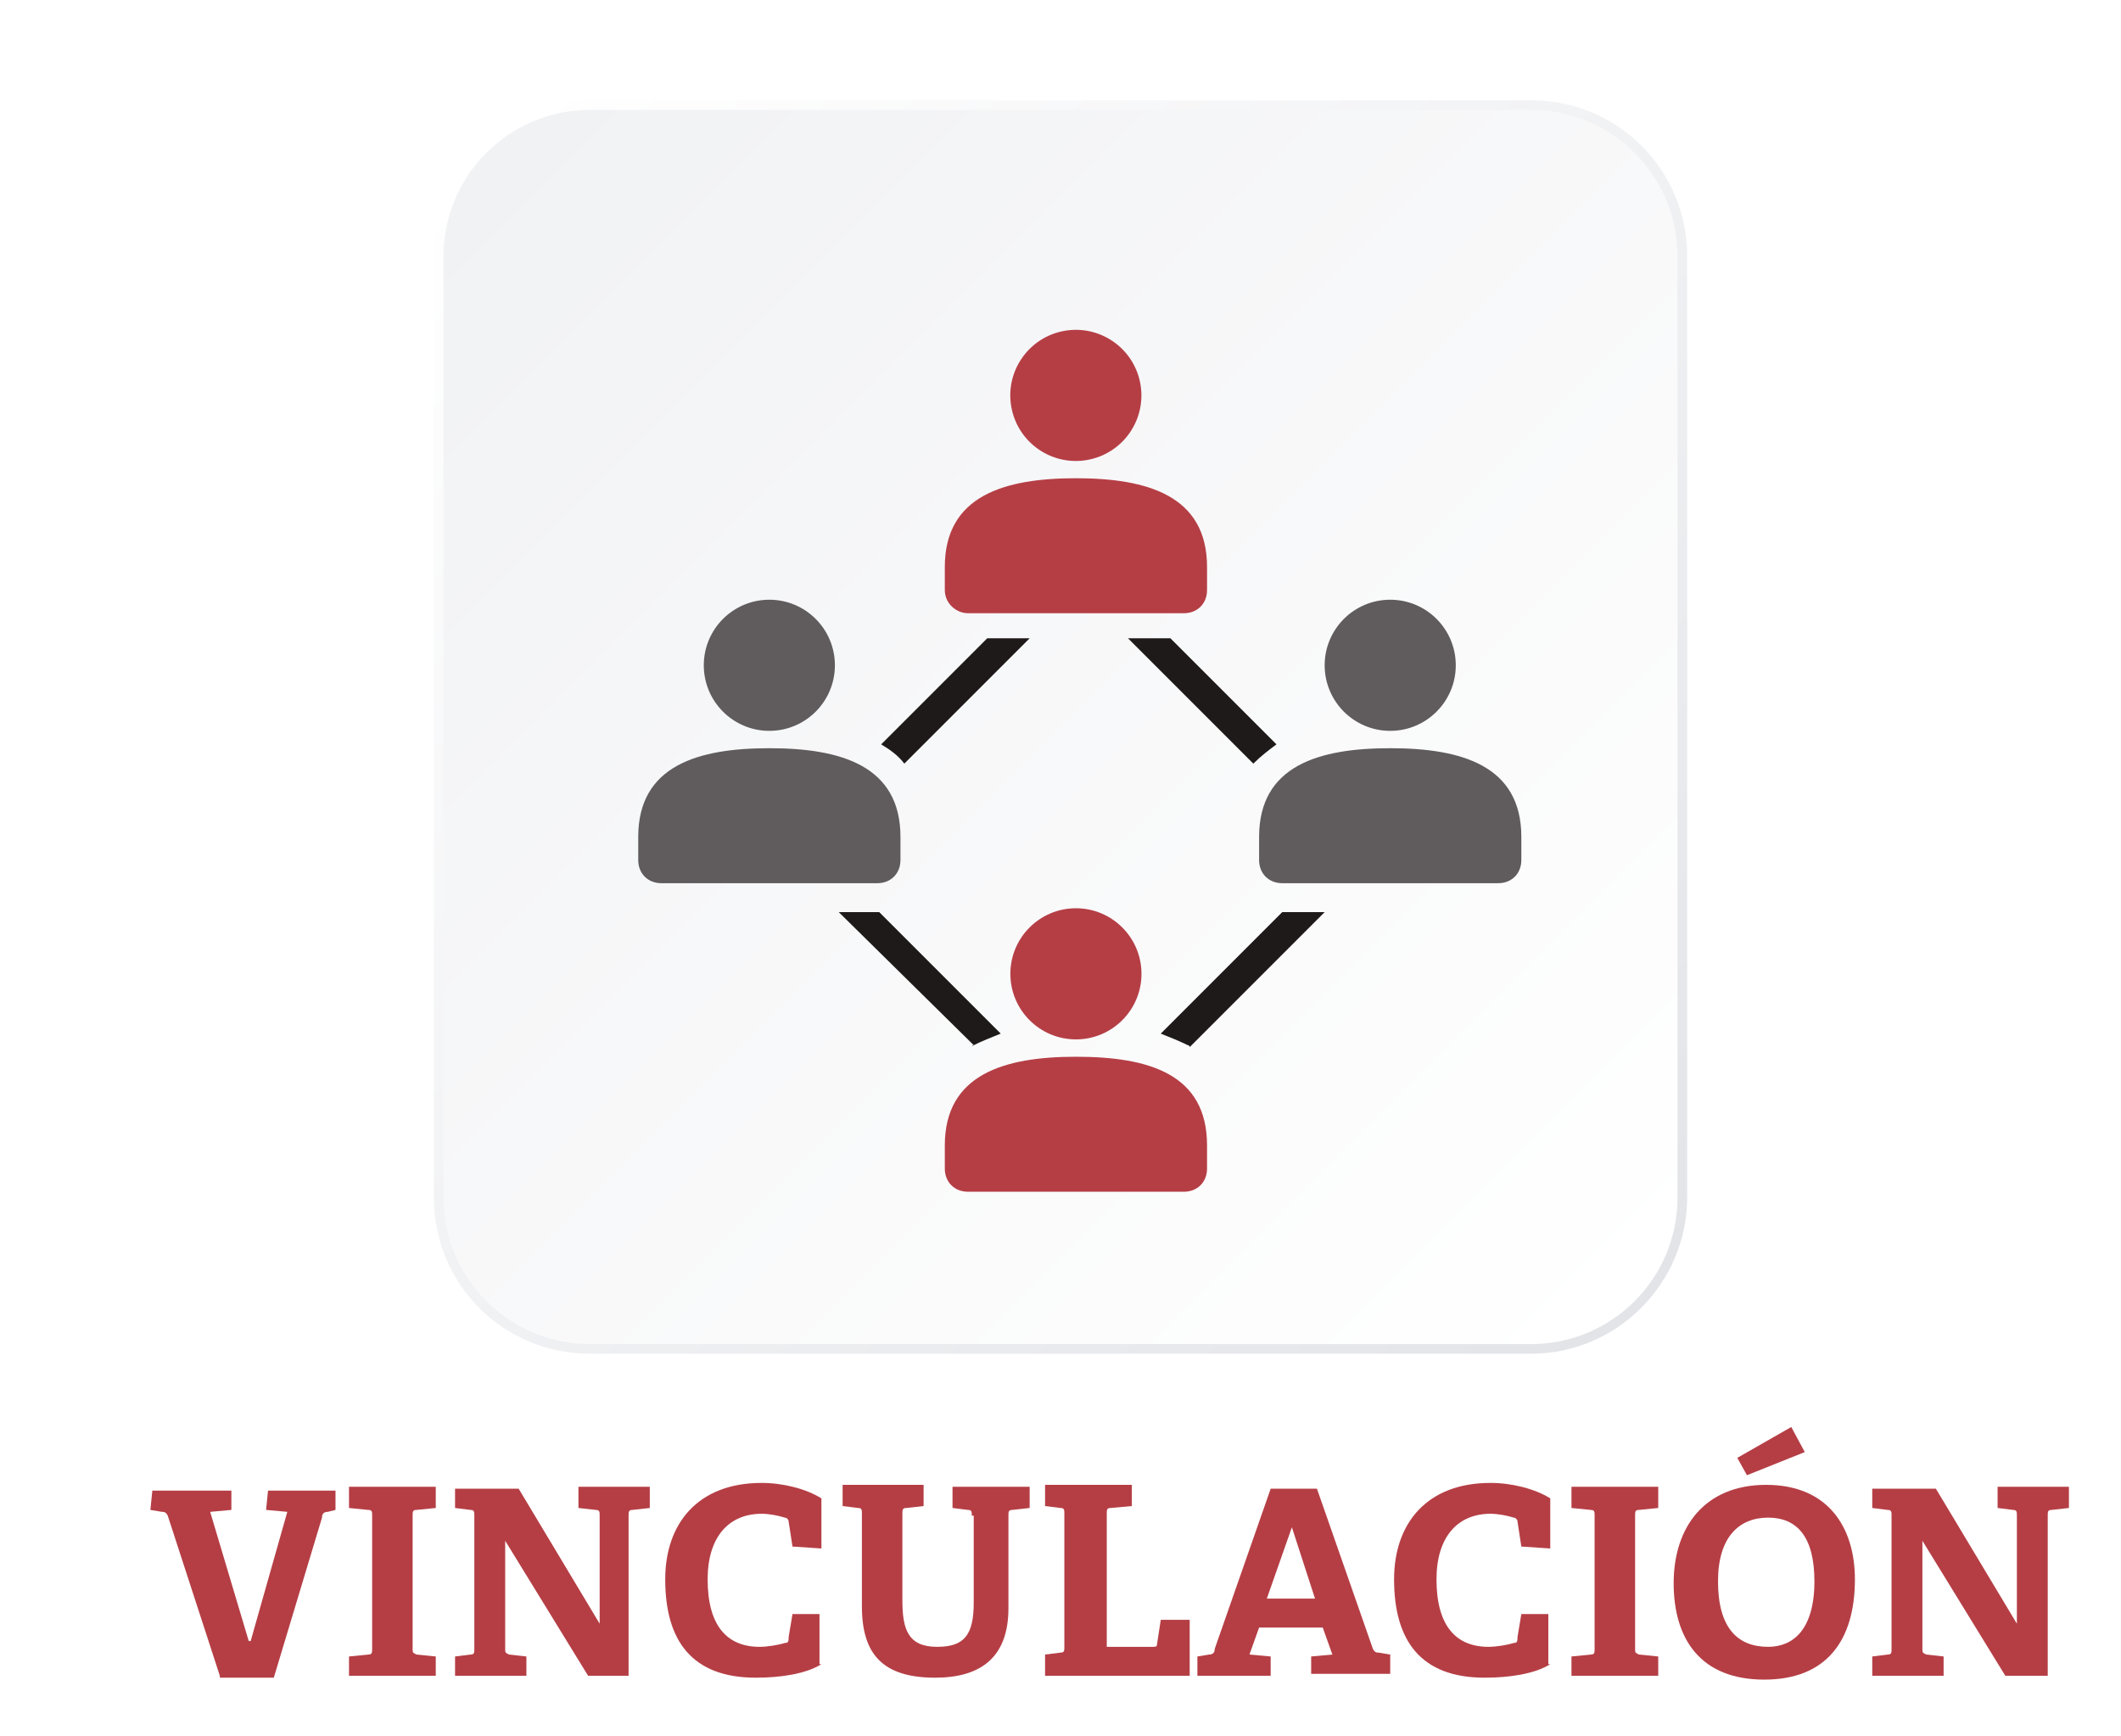
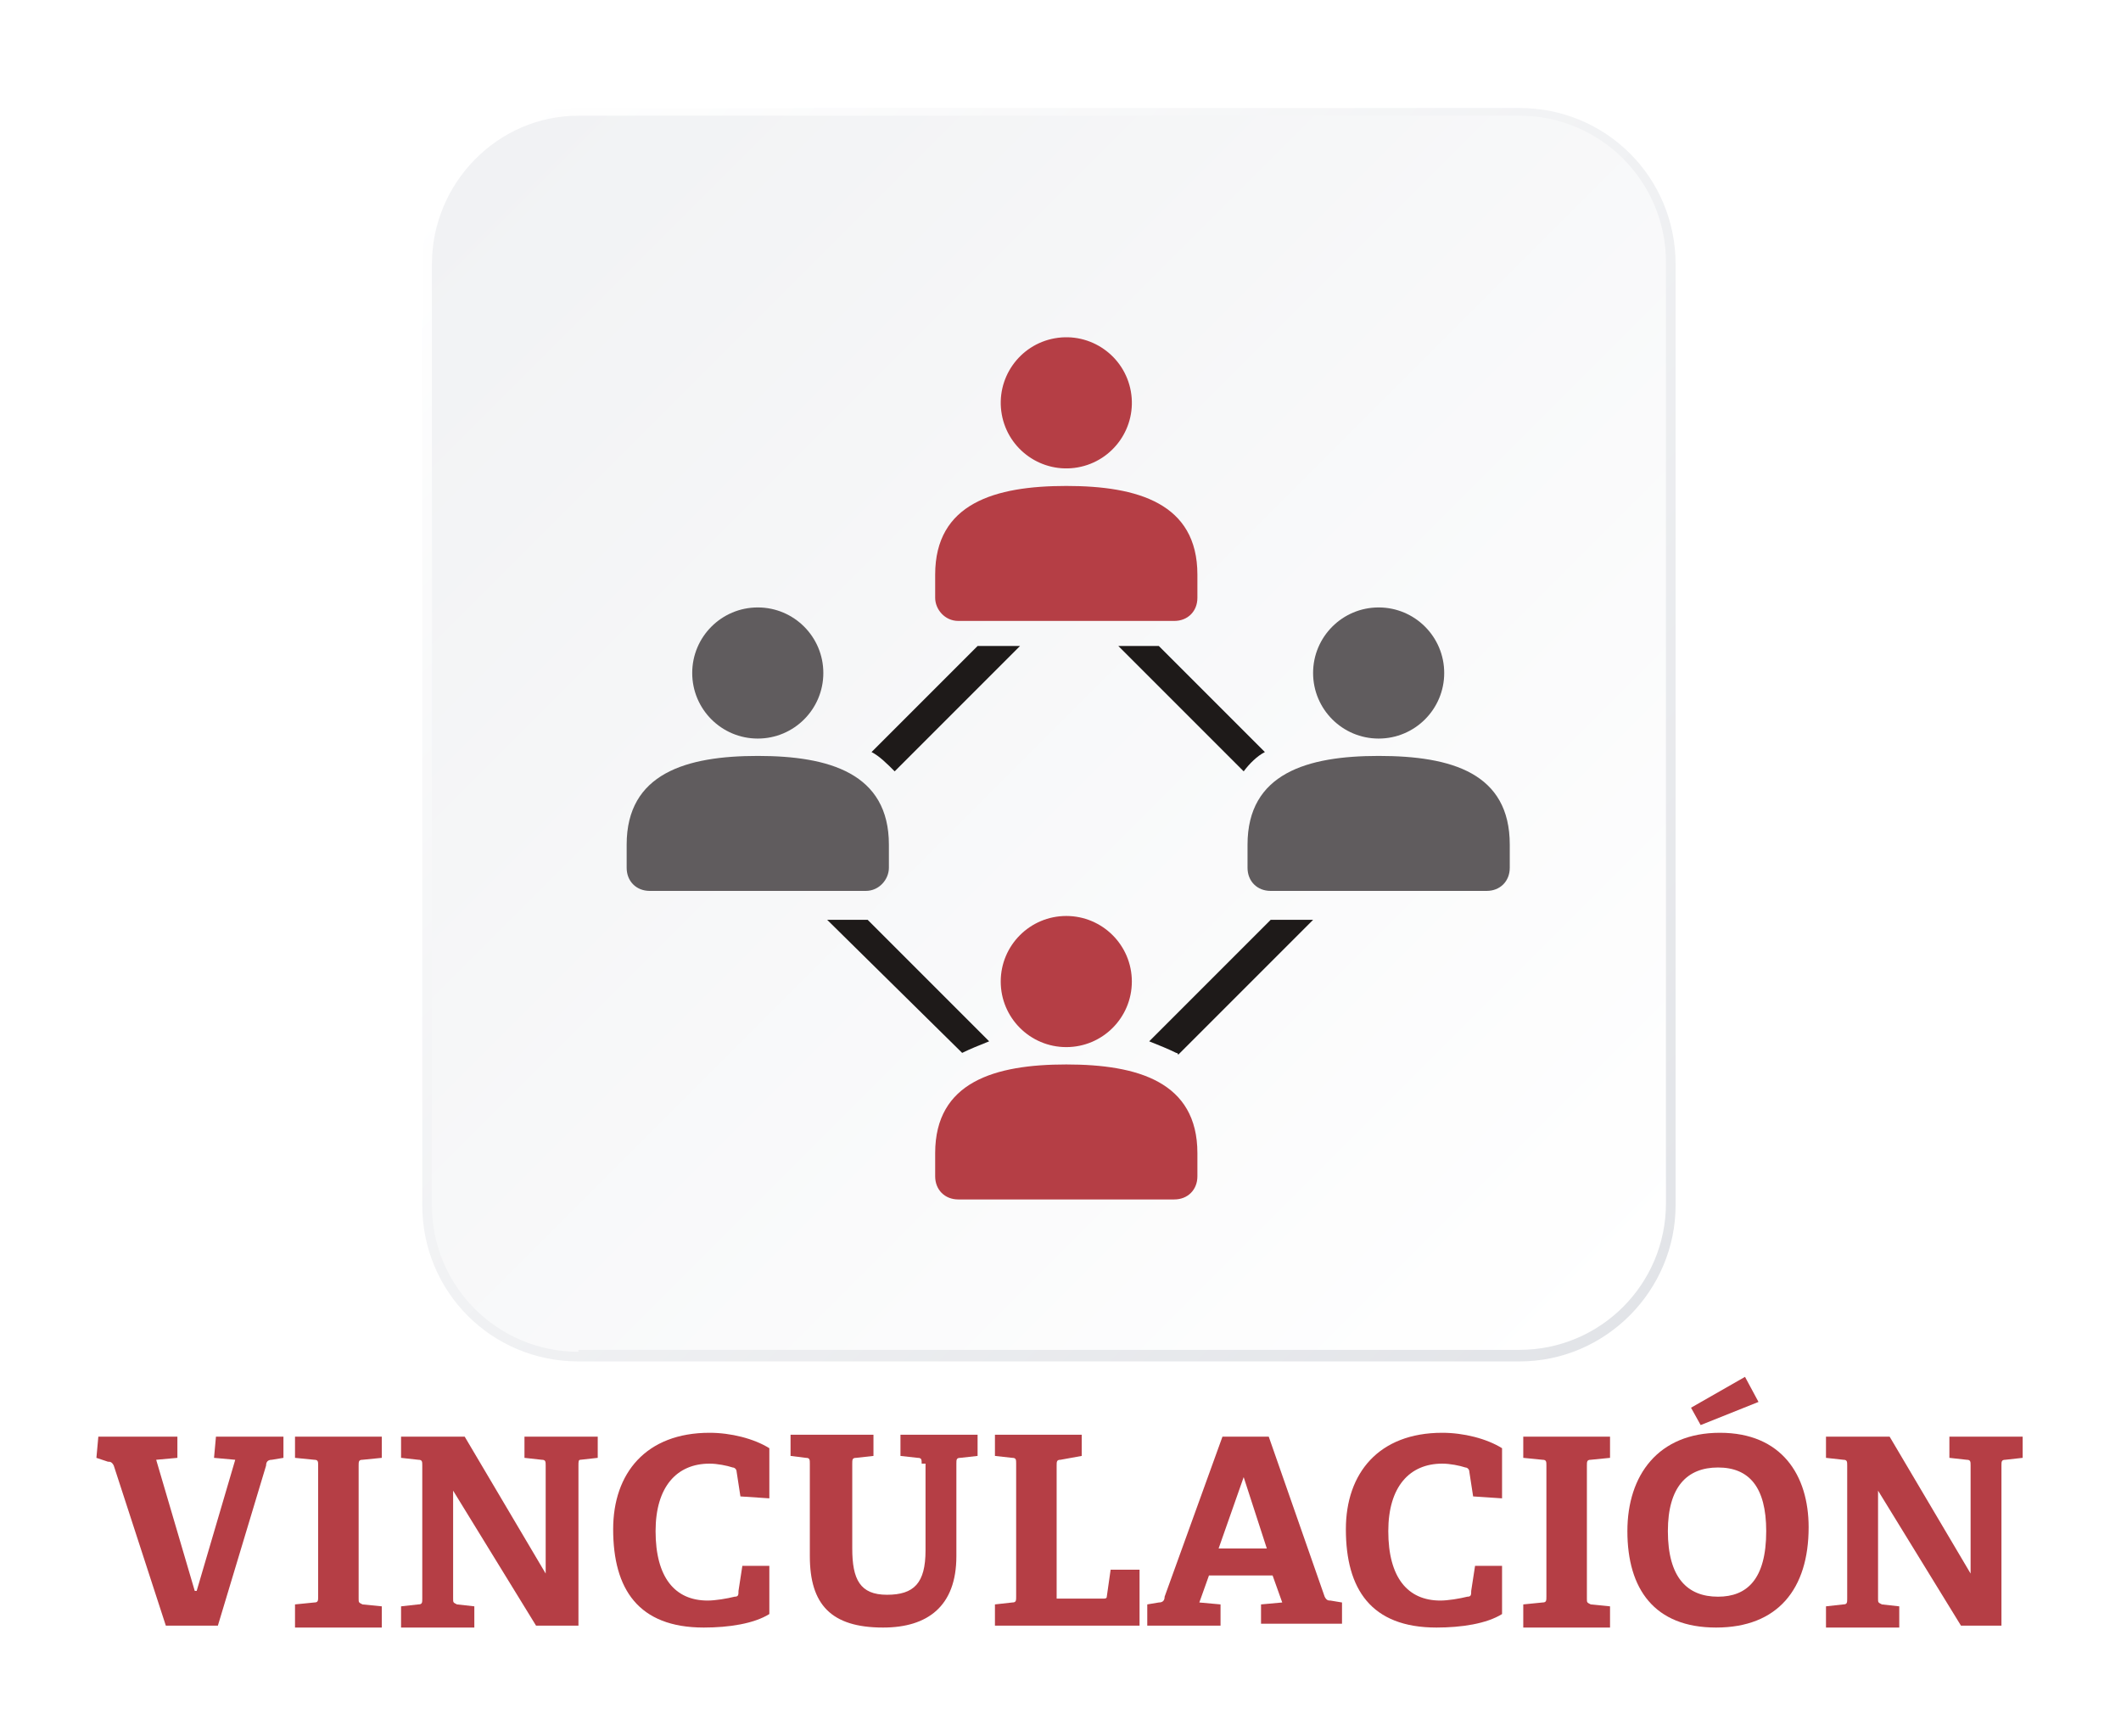
<svg xmlns="http://www.w3.org/2000/svg" version="1.1" id="Capa_1" x="0px" y="0px" viewBox="0 0 110 90" style="enable-background:new 0 0 110 90;" xml:space="preserve">
  <style type="text/css">
	.st0{fill:url(#SVGID_1_);}
	.st1{fill:url(#SVGID_2_);}
	.st2{fill:#B53E45;}
	.st3{fill:#605C5E;}
	.st4{fill:#1E1A19;}
</style>
  <g>
    <g>
      <g>
-         <linearGradient id="SVGID_1_" gradientUnits="userSpaceOnUse" x1="24.88" y1="7.567" x2="85.12" y2="67.808">
-           <stop offset="0" style="stop-color:#FFFFFF" />
-           <stop offset="1" style="stop-color:#E2E4E8" />
-         </linearGradient>
-         <path class="st0" d="M79.4,70.2H30.6c-4.5,0-8.1-3.6-8.1-8.1V13.3c0-4.5,3.6-8.1,8.1-8.1h48.8c4.5,0,8.1,3.6,8.1,8.1v48.8     C87.5,66.5,83.9,70.2,79.4,70.2z" />
-         <linearGradient id="SVGID_2_" gradientUnits="userSpaceOnUse" x1="25.227" y1="7.914" x2="84.773" y2="67.46">
-           <stop offset="0" style="stop-color:#F1F2F4" />
-           <stop offset="1" style="stop-color:#FFFFFF" />
-         </linearGradient>
-         <path class="st1" d="M30.6,69.7c-4.2,0-7.6-3.4-7.6-7.6V13.3c0-4.2,3.4-7.6,7.6-7.6h48.8c4.2,0,7.6,3.4,7.6,7.6v48.8     c0,4.2-3.4,7.6-7.6,7.6H30.6z" />
+         <g>
+           <linearGradient id="SVGID_1_" gradientUnits="userSpaceOnUse" x1="24.299" y1="7.932" x2="84.54" y2="68.172">
+             <stop offset="0" style="stop-color:#FFFFFF" />
+             <stop offset="1" style="stop-color:#E2E4E8" />
+           </linearGradient>
+           <path class="st0" d="M78.8,70.6H30c-4.5,0-8.1-3.6-8.1-8.1V13.7c0-4.5,3.6-8.1,8.1-8.1h48.8c4.5,0,8.1,3.6,8.1,8.1v48.8      C86.9,66.9,83.3,70.6,78.8,70.6z" />
+           <linearGradient id="SVGID_2_" gradientUnits="userSpaceOnUse" x1="24.646" y1="8.279" x2="84.192" y2="67.825">
+             <stop offset="0" style="stop-color:#F1F2F4" />
+             <stop offset="1" style="stop-color:#FFFFFF" />
+           </linearGradient>
+           <path class="st1" d="M30,70.1c-4.2,0-7.6-3.4-7.6-7.6V13.7C22.4,9.5,25.8,6,30,6h48.8c4.2,0,7.6,3.4,7.6,7.6v48.8      c0,4.2-3.4,7.6-7.6,7.6H30z" />
+         </g>
+       </g>
+       <g>
+         <circle class="st2" cx="55.3" cy="50.9" r="3.4" />
+         <path class="st2" d="M55.3,55.2L55.3,55.2c-3.7,0-6.8,0.9-6.8,4.6v1.2c0,0.7,0.5,1.2,1.2,1.2h11.2c0.7,0,1.2-0.5,1.2-1.2v-1.2     C62.1,56.1,59,55.2,55.3,55.2z" />
+         <ellipse transform="matrix(0.9845 -0.1753 0.1753 0.9845 -2.8057 10.0079)" class="st2" cx="55.3" cy="20.9" rx="3.4" ry="3.4" />
+         <path class="st2" d="M49.7,32.2h11.2c0.7,0,1.2-0.5,1.2-1.2v-1.2c0-3.7-3.1-4.6-6.8-4.6h0c-3.7,0-6.8,0.9-6.8,4.6V31     C48.5,31.6,49,32.2,49.7,32.2z" />
+         <circle class="st3" cx="71.5" cy="34.9" r="3.4" />
+         <path class="st3" d="M71.5,39.2L71.5,39.2c-3.7,0-6.8,0.9-6.8,4.6V45c0,0.7,0.5,1.2,1.2,1.2h11.2c0.7,0,1.2-0.5,1.2-1.2v-1.2     C78.3,40.1,75.3,39.2,71.5,39.2z" />
+         <circle class="st3" cx="39.3" cy="34.9" r="3.4" />
+         <path class="st3" d="M46.1,45v-1.2c0-3.7-3.1-4.6-6.8-4.6l0,0c-3.7,0-6.8,0.9-6.8,4.6V45c0,0.7,0.5,1.2,1.2,1.2h11.2     C45.6,46.2,46.1,45.6,46.1,45z" />
+         <path class="st4" d="M65.9,47.7L59.6,54c0.5,0.2,1,0.4,1.4,0.6c0,0,0.1,0,0.1,0.1l7-7L65.9,47.7C65.9,47.7,65.9,47.7,65.9,47.7z" />
+         <path class="st4" d="M49.9,54.6c0.4-0.2,0.9-0.4,1.4-0.6L45,47.7c0,0,0,0,0,0h-2.1L49.9,54.6C49.8,54.6,49.8,54.6,49.9,54.6z" />
+         <path class="st4" d="M65.6,39l-5.5-5.5H58l6.5,6.5C64.8,39.6,65.2,39.2,65.6,39z" />
+         <path class="st4" d="M46.4,40l6.5-6.5h-2.2L45.2,39C45.6,39.2,46,39.6,46.4,40z" />
      </g>
    </g>
    <g>
-       <circle class="st2" cx="55.8" cy="50.5" r="3.4" />
-       <path class="st2" d="M55.8,54.8L55.8,54.8c-3.7,0-6.8,0.9-6.8,4.6v1.2c0,0.7,0.5,1.2,1.2,1.2h11.2c0.7,0,1.2-0.5,1.2-1.2v-1.2    C62.6,55.7,59.6,54.8,55.8,54.8z" />
-       <ellipse transform="matrix(0.9845 -0.1753 0.1753 0.9845 -2.7327 10.1041)" class="st2" cx="55.8" cy="20.5" rx="3.4" ry="3.4" />
-       <path class="st2" d="M50.2,31.8h11.2c0.7,0,1.2-0.5,1.2-1.2v-1.2c0-3.7-3.1-4.6-6.8-4.6h0c-3.7,0-6.8,0.9-6.8,4.6v1.2    C49,31.3,49.6,31.8,50.2,31.8z" />
-       <circle class="st3" cx="72.1" cy="34.5" r="3.4" />
-       <path class="st3" d="M72.1,38.8L72.1,38.8c-3.7,0-6.8,0.9-6.8,4.6v1.2c0,0.7,0.5,1.2,1.2,1.2h11.2c0.7,0,1.2-0.5,1.2-1.2v-1.2    C78.9,39.7,75.8,38.8,72.1,38.8z" />
-       <circle class="st3" cx="39.9" cy="34.5" r="3.4" />
-       <path class="st3" d="M46.7,44.6v-1.2c0-3.7-3.1-4.6-6.8-4.6l0,0c-3.7,0-6.8,0.9-6.8,4.6v1.2c0,0.7,0.5,1.2,1.2,1.2h11.2    C46.2,45.8,46.7,45.3,46.7,44.6z" />
-       <path class="st4" d="M66.5,47.3l-6.3,6.3c0.5,0.2,1,0.4,1.4,0.6c0,0,0.1,0,0.1,0.1l7-7L66.5,47.3C66.5,47.3,66.5,47.3,66.5,47.3z" />
-       <path class="st4" d="M50.5,54.2c0.4-0.2,0.9-0.4,1.4-0.6l-6.3-6.3c0,0,0,0,0,0h-2.1L50.5,54.2C50.4,54.3,50.4,54.2,50.5,54.2z" />
-       <path class="st4" d="M66.2,38.6l-5.5-5.5h-2.2l6.5,6.5C65.4,39.2,65.8,38.9,66.2,38.6z" />
-       <path class="st4" d="M46.9,39.6l6.5-6.5h-2.2l-5.5,5.5C46.2,38.9,46.6,39.2,46.9,39.6z" />
-     </g>
-   </g>
-   <g>
-     <g>
-       <path class="st2" d="M11.4,86.9l-2.7-8.3c-0.1-0.2-0.2-0.2-0.3-0.2l-0.6-0.1l0.1-1H12v1l-1.1,0.1l2,6.7H13l1.9-6.7l-1.1-0.1l0.1-1    h3.5v1L17,78.4c-0.2,0-0.3,0.1-0.3,0.3l-2.5,8.3H11.4z" />
-       <path class="st2" d="M18.1,86.9v-1l1-0.1c0.2,0,0.2-0.1,0.2-0.3v-6.9c0-0.2,0-0.3-0.2-0.3l-1-0.1v-1.1h4.5v1.1l-1,0.1    c-0.2,0-0.2,0.1-0.2,0.3v6.9c0,0.2,0,0.2,0.2,0.3l1,0.1v1H18.1z" />
-       <path class="st2" d="M30.5,86.9l-4.3-7v5.6c0,0.2,0,0.2,0.2,0.3l0.9,0.1v1h-3.7v-1l0.8-0.1c0.2,0,0.2-0.1,0.2-0.3v-6.9    c0-0.2,0-0.3-0.2-0.3l-0.8-0.1v-1h3.3l4.2,7v-5.6c0-0.2,0-0.3-0.2-0.3L30,78.2v-1.1h3.7v1.1l-0.9,0.1c-0.2,0-0.2,0.1-0.2,0.3v8.3    H30.5z" />
-       <path class="st2" d="M42.6,86.3c-0.8,0.5-2.1,0.7-3.4,0.7c-3.3,0-4.7-1.9-4.7-5.1c0-2.9,1.7-5,5-5c1.1,0,2.3,0.3,3.1,0.8v2.6    l-1.5-0.1l-0.2-1.3c0-0.1-0.1-0.2-0.2-0.2c-0.3-0.1-0.8-0.2-1.2-0.2c-1.7,0-2.8,1.2-2.8,3.4c0,2.4,1,3.5,2.7,3.5    c0.4,0,1-0.1,1.3-0.2c0.2,0,0.2-0.1,0.2-0.3l0.2-1.2h1.4V86.3z" />
-       <path class="st2" d="M50.4,78.6c0-0.2,0-0.3-0.2-0.3l-0.8-0.1v-1.1h4v1.1l-0.9,0.1c-0.2,0-0.2,0.1-0.2,0.3v4.8    c0,2.6-1.5,3.6-3.8,3.6c-2.7,0-3.8-1.2-3.8-3.7v-4.8c0-0.2,0-0.3-0.2-0.3l-0.8-0.1v-1.1h4.2v1.1l-0.9,0.1c-0.2,0-0.2,0.1-0.2,0.3    V83c0,1.5,0.3,2.4,1.8,2.4c1.4,0,1.9-0.6,1.9-2.3V78.6z" />
-       <path class="st2" d="M54.2,86.9v-1.1l0.8-0.1c0.2,0,0.2-0.1,0.2-0.3v-6.9c0-0.2,0-0.3-0.2-0.3l-0.8-0.1v-1.1h4.5v1.1l-1.1,0.1    c-0.2,0-0.2,0.1-0.2,0.3v6.9h2.4c0.1,0,0.2,0,0.2-0.1l0.2-1.3h1.5v2.9H54.2z" />
-       <path class="st2" d="M68,86.9v-1l1.1-0.1l-0.5-1.4h-3.3l-0.5,1.4l1.1,0.1v1h-3.8v-1l0.6-0.1c0.2,0,0.3-0.1,0.3-0.3l2.9-8.3h2.4    l2.9,8.3c0.1,0.2,0.2,0.2,0.3,0.2l0.6,0.1v1H68z M67,79.2L67,79.2l-1.3,3.7h2.5L67,79.2z" />
-       <path class="st2" d="M80.4,86.3c-0.8,0.5-2.1,0.7-3.4,0.7c-3.3,0-4.7-1.9-4.7-5.1c0-2.9,1.7-5,5-5c1.1,0,2.3,0.3,3.1,0.8v2.6    l-1.5-0.1l-0.2-1.3c0-0.1-0.1-0.2-0.2-0.2c-0.3-0.1-0.8-0.2-1.2-0.2c-1.7,0-2.8,1.2-2.8,3.4c0,2.4,1,3.5,2.7,3.5    c0.4,0,1-0.1,1.3-0.2c0.2,0,0.2-0.1,0.2-0.3l0.2-1.2h1.4V86.3z" />
-       <path class="st2" d="M81.5,86.9v-1l1-0.1c0.2,0,0.2-0.1,0.2-0.3v-6.9c0-0.2,0-0.3-0.2-0.3l-1-0.1v-1.1H86v1.1l-1,0.1    c-0.2,0-0.2,0.1-0.2,0.3v6.9c0,0.2,0,0.2,0.2,0.3l1,0.1v1H81.5z" />
-       <path class="st2" d="M86.8,82.1c0-2.9,1.6-5.1,4.8-5.1c3.2,0,4.6,2.2,4.6,4.9c0,3.2-1.5,5.2-4.7,5.2C88.2,87.1,86.8,85,86.8,82.1z     M94.1,82c0-2.3-0.9-3.3-2.4-3.3c-1.5,0-2.6,1-2.6,3.3c0,2.4,1,3.4,2.6,3.4C93,85.4,94.1,84.5,94.1,82z M90.6,76.5l-0.5-0.9    l2.8-1.6l0.7,1.3L90.6,76.5z" />
-       <path class="st2" d="M104,86.9l-4.3-7v5.6c0,0.2,0,0.2,0.2,0.3l0.9,0.1v1h-3.7v-1l0.8-0.1c0.2,0,0.2-0.1,0.2-0.3v-6.9    c0-0.2,0-0.3-0.2-0.3l-0.8-0.1v-1h3.3l4.2,7v-5.6c0-0.2,0-0.3-0.2-0.3l-0.8-0.1v-1.1h3.7v1.1l-0.9,0.1c-0.2,0-0.2,0.1-0.2,0.3v8.3    H104z" />
+       <g>
+         <path class="st2" d="M8.6,84.3l-2.7-8.3c-0.1-0.2-0.2-0.2-0.3-0.2L5,75.6l0.1-1.1h4.1v1.1l-1.1,0.1l2,6.8h0.1l2-6.8l-1.1-0.1     l0.1-1.1h3.5v1.1l-0.6,0.1c-0.2,0-0.3,0.1-0.3,0.3l-2.5,8.3H8.6z" />
+         <path class="st2" d="M15.3,84.3v-1.1l1-0.1c0.2,0,0.2-0.1,0.2-0.3V76c0-0.2,0-0.3-0.2-0.3l-1-0.1v-1.1h4.5v1.1l-1,0.1     c-0.2,0-0.2,0.1-0.2,0.3v6.9c0,0.2,0,0.2,0.2,0.3l1,0.1v1.1H15.3z" />
+         <path class="st2" d="M27.8,84.3l-4.3-7v5.6c0,0.2,0,0.2,0.2,0.3l0.9,0.1v1.1h-3.8v-1.1l0.9-0.1c0.2,0,0.2-0.1,0.2-0.3v-6.9     c0-0.2,0-0.3-0.2-0.3l-0.9-0.1v-1.1h3.3l4.2,7.1V76c0-0.2,0-0.3-0.2-0.3l-0.9-0.1v-1.1h3.8v1.1l-0.9,0.1C30,75.7,30,75.8,30,76     v8.3H27.8z" />
+         <path class="st2" d="M39.9,83.7c-0.8,0.5-2.1,0.7-3.4,0.7c-3.4,0-4.7-2-4.7-5.1c0-2.9,1.7-5,5-5c1.1,0,2.3,0.3,3.1,0.8v2.6     l-1.5-0.1l-0.2-1.3c0-0.1-0.1-0.2-0.2-0.2c-0.3-0.1-0.8-0.2-1.2-0.2c-1.7,0-2.8,1.2-2.8,3.5c0,2.4,1,3.6,2.7,3.6     c0.4,0,1-0.1,1.4-0.2c0.2,0,0.2-0.1,0.2-0.3l0.2-1.3h1.4V83.7z" />
+         <path class="st2" d="M47.8,75.9c0-0.2,0-0.3-0.2-0.3l-0.9-0.1v-1.1h4v1.1l-0.9,0.1c-0.2,0-0.2,0.1-0.2,0.3v4.8     c0,2.6-1.5,3.7-3.8,3.7c-2.7,0-3.8-1.2-3.8-3.7v-4.8c0-0.2,0-0.3-0.2-0.3l-0.8-0.1v-1.1h4.3v1.1l-0.9,0.1c-0.2,0-0.2,0.1-0.2,0.3     v4.4c0,1.6,0.4,2.4,1.8,2.4c1.4,0,2-0.6,2-2.3V75.9z" />
+         <path class="st2" d="M51.6,84.3v-1.1l0.9-0.1c0.2,0,0.2-0.1,0.2-0.3v-6.9c0-0.2,0-0.3-0.2-0.3l-0.9-0.1v-1.1h4.5v1.1L55,75.7     c-0.2,0-0.2,0.1-0.2,0.3v6.9h2.4c0.1,0,0.2,0,0.2-0.1l0.2-1.4h1.5v2.9H51.6z" />
+         <path class="st2" d="M65.4,84.3v-1.1l1.1-0.1l-0.5-1.4h-3.3l-0.5,1.4l1.1,0.1v1.1h-3.8v-1.1l0.6-0.1c0.2,0,0.3-0.1,0.3-0.3l3-8.3     h2.4l2.9,8.3c0.1,0.2,0.2,0.2,0.3,0.2l0.6,0.1v1.1H65.4z M64.5,76.6L64.5,76.6l-1.3,3.7h2.5L64.5,76.6z" />
+         <path class="st2" d="M77.9,83.7c-0.8,0.5-2.1,0.7-3.4,0.7c-3.4,0-4.7-2-4.7-5.1c0-2.9,1.7-5,5-5c1.1,0,2.3,0.3,3.1,0.8v2.6     l-1.5-0.1l-0.2-1.3c0-0.1-0.1-0.2-0.2-0.2c-0.3-0.1-0.8-0.2-1.2-0.2c-1.7,0-2.8,1.2-2.8,3.5c0,2.4,1,3.6,2.7,3.6     c0.4,0,1-0.1,1.4-0.2c0.2,0,0.2-0.1,0.2-0.3l0.2-1.3h1.4V83.7z" />
+         <path class="st2" d="M79,84.3v-1.1l1-0.1c0.2,0,0.2-0.1,0.2-0.3V76c0-0.2,0-0.3-0.2-0.3l-1-0.1v-1.1h4.5v1.1l-1,0.1     c-0.2,0-0.2,0.1-0.2,0.3v6.9c0,0.2,0,0.2,0.2,0.3l1,0.1v1.1H79z" />
+         <path class="st2" d="M84.4,79.4c0-2.9,1.6-5.1,4.8-5.1c3.2,0,4.6,2.2,4.6,4.9c0,3.2-1.6,5.2-4.8,5.2     C85.8,84.4,84.4,82.4,84.4,79.4z M91.6,79.4c0-2.3-0.9-3.3-2.5-3.3c-1.6,0-2.6,1-2.6,3.3c0,2.4,1,3.4,2.6,3.4     C90.6,82.8,91.6,81.9,91.6,79.4z M88.2,73.9L87.7,73l2.8-1.6l0.7,1.3L88.2,73.9z" />
+         <path class="st2" d="M101.7,84.3l-4.3-7v5.6c0,0.2,0,0.2,0.2,0.3l0.9,0.1v1.1h-3.8v-1.1l0.9-0.1c0.2,0,0.2-0.1,0.2-0.3v-6.9     c0-0.2,0-0.3-0.2-0.3l-0.9-0.1v-1.1h3.3l4.2,7.1V76c0-0.2,0-0.3-0.2-0.3l-0.9-0.1v-1.1h3.8v1.1l-0.9,0.1c-0.2,0-0.2,0.1-0.2,0.3     v8.3H101.7z" />
+       </g>
    </g>
  </g>
</svg>
